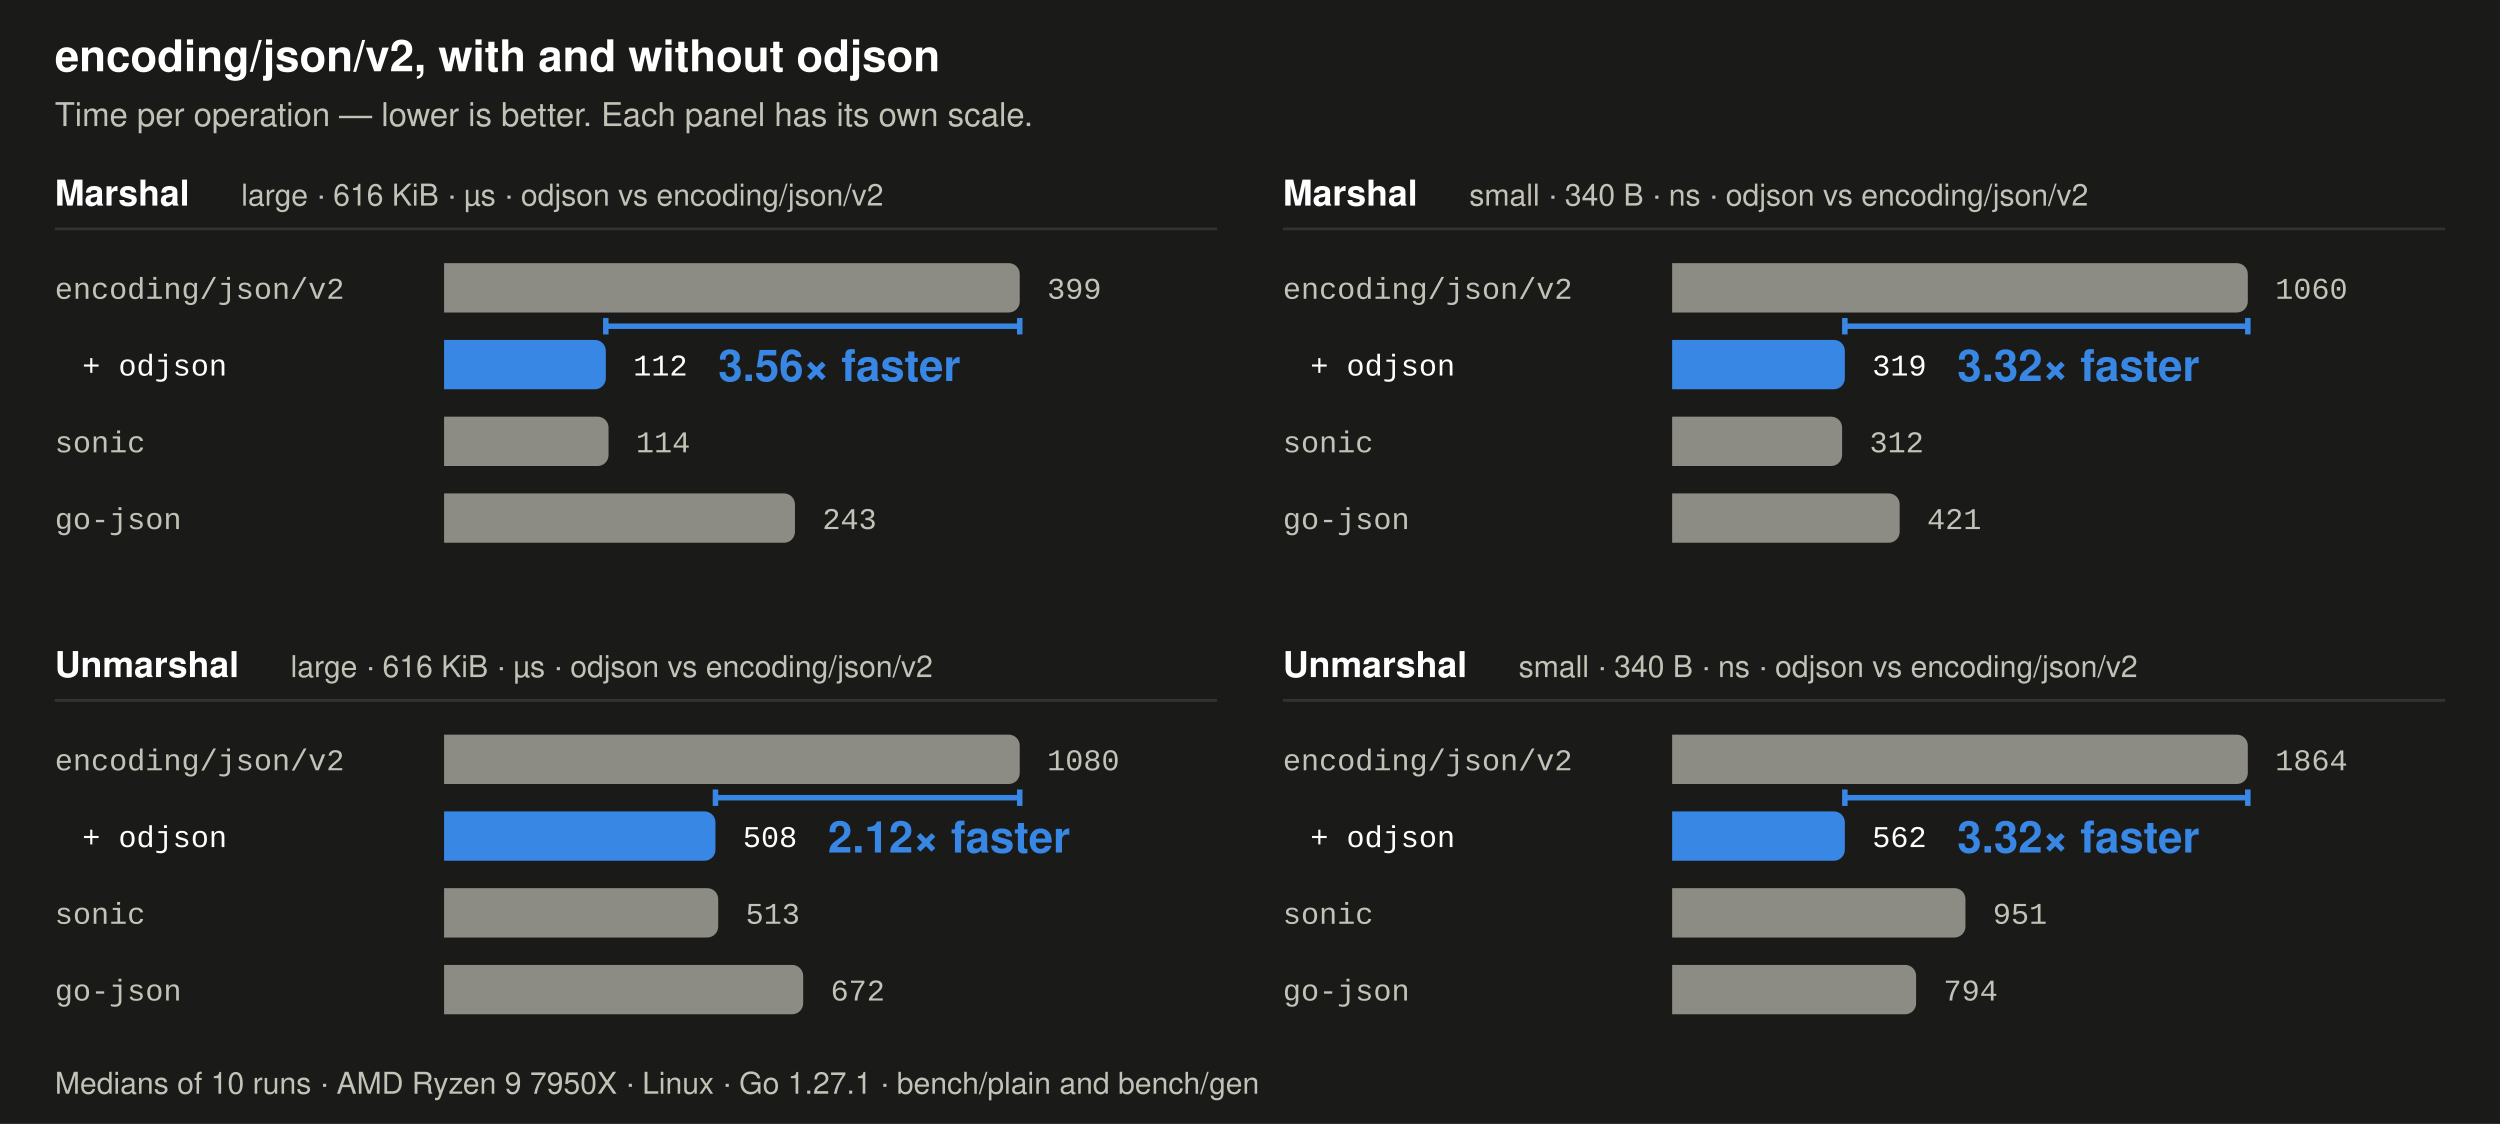
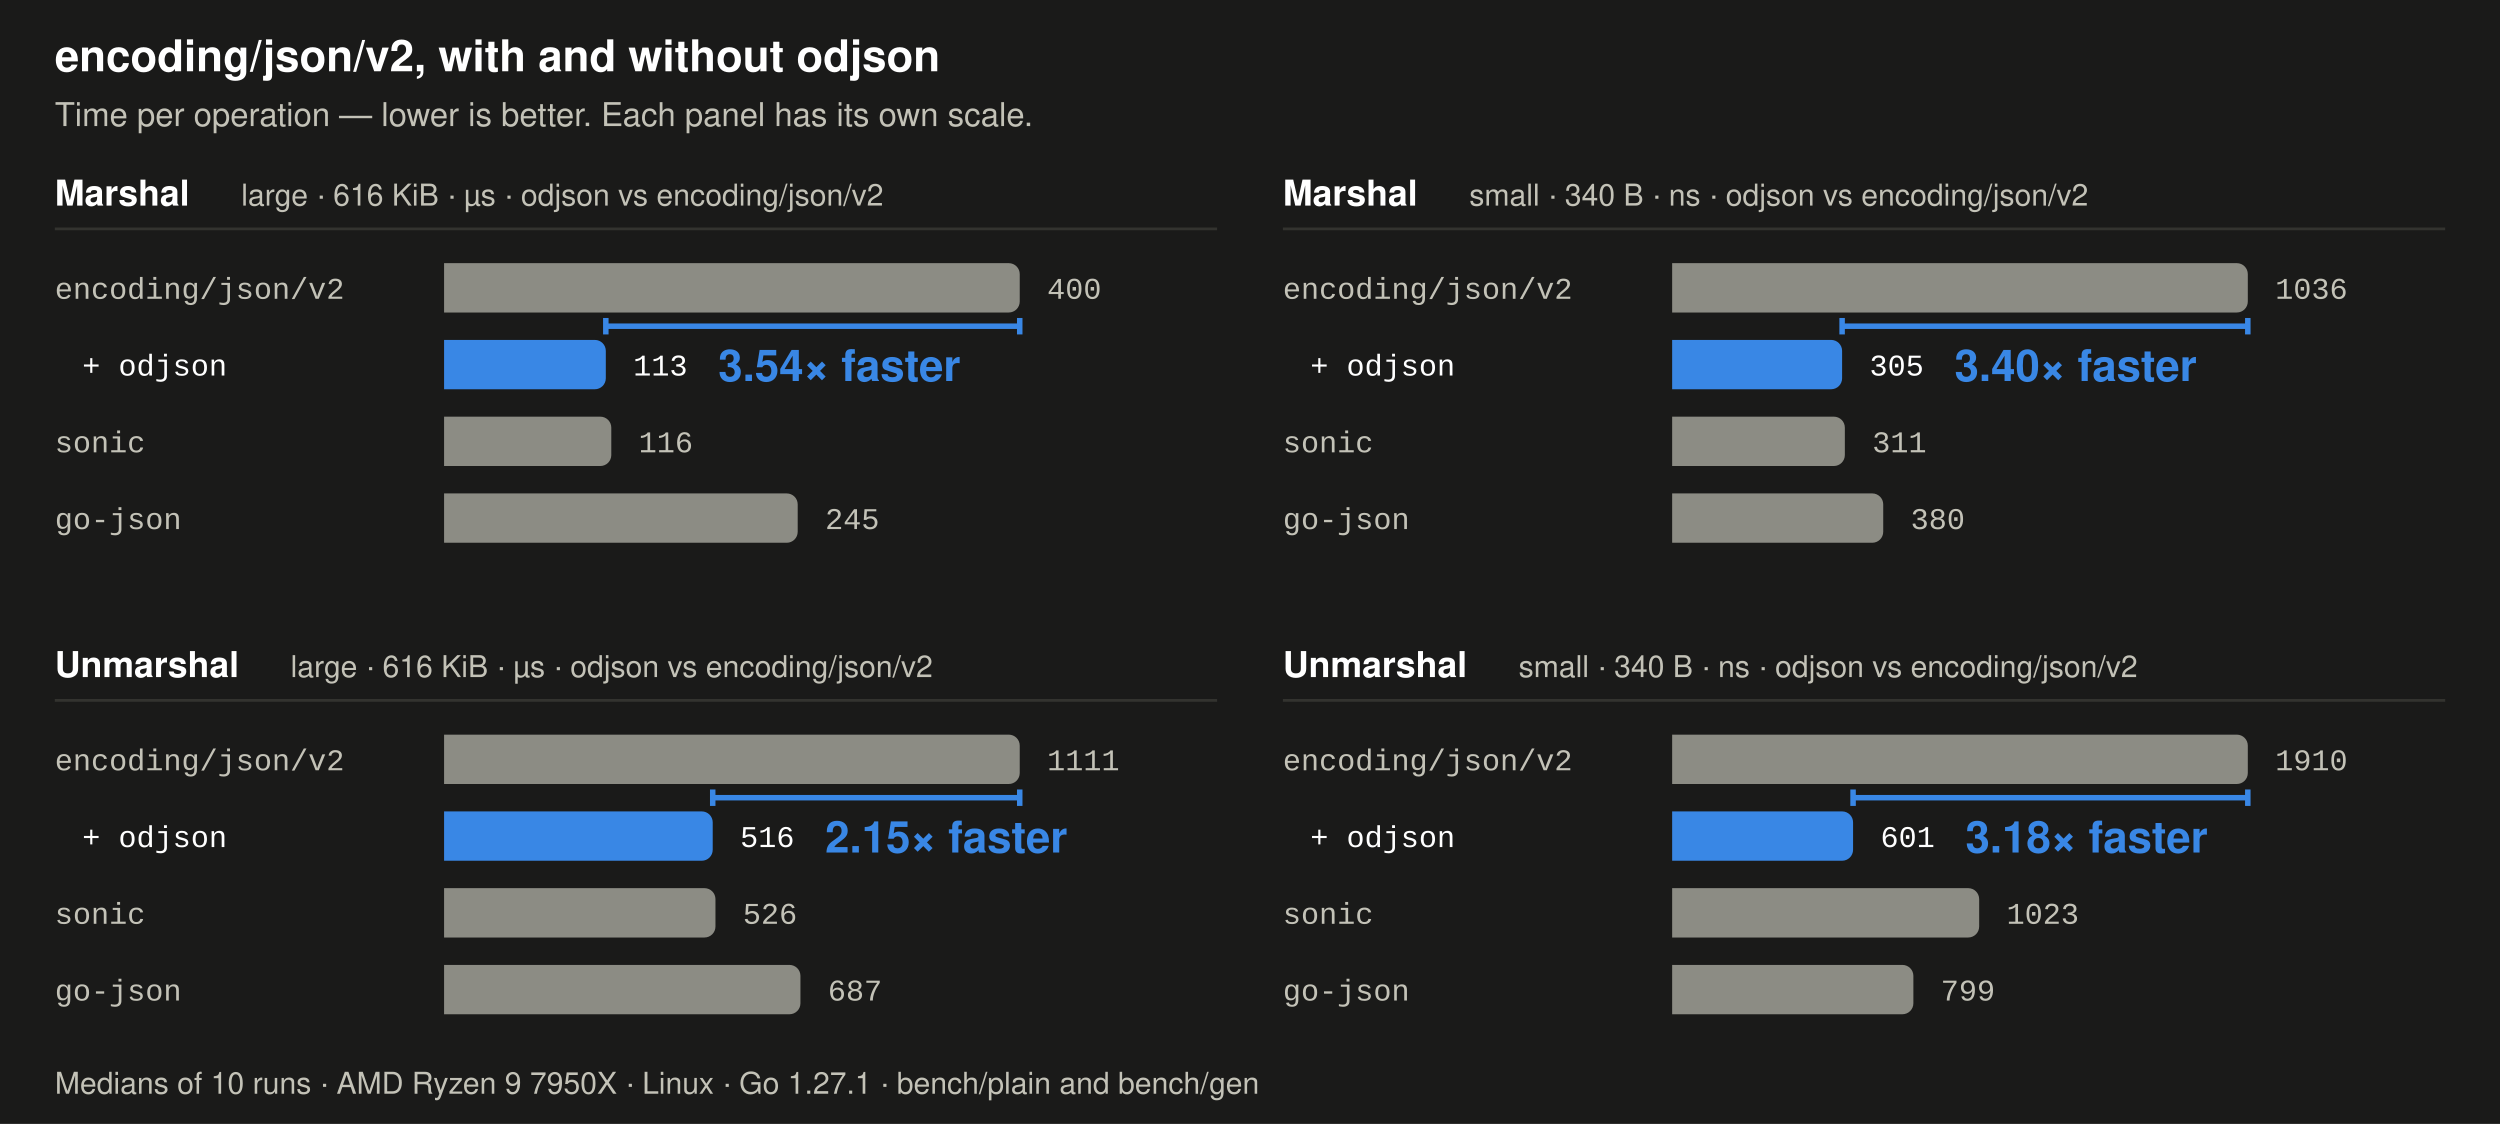
- <svg xmlns="http://www.w3.org/2000/svg" width="912" height="410" viewBox="0 0 912 410" role="img" aria-label="Benchmark comparison, lower is better. Marshal large · 616 KiB: encoding/json/v2 399 µs, + odjson 112 µs, sonic 114 µs, go-json 243 µs. Marshal small · 340 B: encoding/json/v2 1060 ns, + odjson 319 ns, sonic 312 ns, go-json 421 ns. Unmarshal large · 616 KiB: encoding/json/v2 1080 µs, + odjson 508 µs, sonic 513 µs, go-json 672 µs. Unmarshal small · 340 B: encoding/json/v2 1864 ns, + odjson 562 ns, sonic 951 ns, go-json 794 ns.">
+ <svg xmlns="http://www.w3.org/2000/svg" width="912" height="410" viewBox="0 0 912 410" role="img" aria-label="Benchmark comparison, lower is better. Marshal large · 616 KiB: encoding/json/v2 400 µs, + odjson 113 µs, sonic 116 µs, go-json 245 µs. Marshal small · 340 B: encoding/json/v2 1036 ns, + odjson 305 ns, sonic 311 ns, go-json 380 ns. Unmarshal large · 616 KiB: encoding/json/v2 1111 µs, + odjson 516 µs, sonic 526 µs, go-json 687 µs. Unmarshal small · 340 B: encoding/json/v2 1910 ns, + odjson 601 ns, sonic 1023 ns, go-json 799 ns.">
  <style>
text{font-family:-apple-system,BlinkMacSystemFont,"Segoe UI",Helvetica,Arial,sans-serif}
.mono{font-family:ui-monospace,SFMono-Regular,Menlo,Consolas,"Liberation Mono",monospace}
.t1{fill:#ffffff}.t2{fill:#c3c2b7}
</style>
  <rect width="912" height="410" fill="#1a1a19" />
  <text class="t1" x="20" y="26" font-size="16" font-weight="600">encoding/json/v2, with and without odjson</text>
  <text class="t2" x="20" y="46" font-size="12">Time per operation — lower is better. Each panel has its own scale.</text>
  <text class="t1" x="20" y="75" font-size="13" font-weight="600">Marshal</text>
  <text class="t2" x="88" y="75" font-size="11">large · 616 KiB · µs · odjson vs encoding/json/v2</text>
  <rect x="20" y="83" width="424" height="1" fill="#33332f" />
  <text class="mono t2" x="20" y="109" font-size="11">encoding/json/v2</text>
  <path d="M162 96 h206 a4 4 0 0 1 4 4 v10 a4 4 0 0 1 -4 4 h-206 z" fill="#8c8c84" />
-   <text class="mono t2" x="382" y="109" font-size="11">399</text>
+   <text class="mono t2" x="382" y="109" font-size="11">400</text>
  <text class="mono t1" x="30" y="137" font-size="11">+ odjson</text>
  <path d="M162 124 h55 a4 4 0 0 1 4 4 v10 a4 4 0 0 1 -4 4 h-55 z" fill="#3987e5" />
-   <text class="mono t1" x="231" y="137" font-size="11">112</text>
+   <text class="mono t1" x="231" y="137" font-size="11">113</text>
  <path d="M221 116 v6 m0 -3 H372 m0 -3 v6" stroke="#3987e5" stroke-width="2" fill="none" />
-   <text x="262" y="139" font-size="16" font-weight="700" fill="#3987e5">3.56× faster</text>
+   <text x="262" y="139" font-size="16" font-weight="700" fill="#3987e5">3.54× faster</text>
  <text class="mono t2" x="20" y="165" font-size="11">sonic</text>
-   <path d="M162 152 h56 a4 4 0 0 1 4 4 v10 a4 4 0 0 1 -4 4 h-56 z" fill="#8c8c84" />
-   <text class="mono t2" x="232" y="165" font-size="11">114</text>
+   <path d="M162 152 h57 a4 4 0 0 1 4 4 v10 a4 4 0 0 1 -4 4 h-57 z" fill="#8c8c84" />
+   <text class="mono t2" x="233" y="165" font-size="11">116</text>
  <text class="mono t2" x="20" y="193" font-size="11">go-json</text>
-   <path d="M162 180 h124 a4 4 0 0 1 4 4 v10 a4 4 0 0 1 -4 4 h-124 z" fill="#8c8c84" />
-   <text class="mono t2" x="300" y="193" font-size="11">243</text>
+   <path d="M162 180 h125 a4 4 0 0 1 4 4 v10 a4 4 0 0 1 -4 4 h-125 z" fill="#8c8c84" />
+   <text class="mono t2" x="301" y="193" font-size="11">245</text>
  <text class="t1" x="468" y="75" font-size="13" font-weight="600">Marshal</text>
  <text class="t2" x="536" y="75" font-size="11">small · 340 B · ns · odjson vs encoding/json/v2</text>
  <rect x="468" y="83" width="424" height="1" fill="#33332f" />
  <text class="mono t2" x="468" y="109" font-size="11">encoding/json/v2</text>
  <path d="M610 96 h206 a4 4 0 0 1 4 4 v10 a4 4 0 0 1 -4 4 h-206 z" fill="#8c8c84" />
-   <text class="mono t2" x="830" y="109" font-size="11">1060</text>
+   <text class="mono t2" x="830" y="109" font-size="11">1036</text>
  <text class="mono t1" x="478" y="137" font-size="11">+ odjson</text>
-   <path d="M610 124 h59 a4 4 0 0 1 4 4 v10 a4 4 0 0 1 -4 4 h-59 z" fill="#3987e5" />
-   <text class="mono t1" x="683" y="137" font-size="11">319</text>
-   <path d="M673 116 v6 m0 -3 H820 m0 -3 v6" stroke="#3987e5" stroke-width="2" fill="none" />
-   <text x="714" y="139" font-size="16" font-weight="700" fill="#3987e5">3.32× faster</text>
+   <path d="M610 124 h58 a4 4 0 0 1 4 4 v10 a4 4 0 0 1 -4 4 h-58 z" fill="#3987e5" />
+   <text class="mono t1" x="682" y="137" font-size="11">305</text>
+   <path d="M672 116 v6 m0 -3 H820 m0 -3 v6" stroke="#3987e5" stroke-width="2" fill="none" />
+   <text x="713" y="139" font-size="16" font-weight="700" fill="#3987e5">3.40× faster</text>
  <text class="mono t2" x="468" y="165" font-size="11">sonic</text>
-   <path d="M610 152 h58 a4 4 0 0 1 4 4 v10 a4 4 0 0 1 -4 4 h-58 z" fill="#8c8c84" />
-   <text class="mono t2" x="682" y="165" font-size="11">312</text>
+   <path d="M610 152 h59 a4 4 0 0 1 4 4 v10 a4 4 0 0 1 -4 4 h-59 z" fill="#8c8c84" />
+   <text class="mono t2" x="683" y="165" font-size="11">311</text>
  <text class="mono t2" x="468" y="193" font-size="11">go-json</text>
-   <path d="M610 180 h79 a4 4 0 0 1 4 4 v10 a4 4 0 0 1 -4 4 h-79 z" fill="#8c8c84" />
-   <text class="mono t2" x="703" y="193" font-size="11">421</text>
+   <path d="M610 180 h73 a4 4 0 0 1 4 4 v10 a4 4 0 0 1 -4 4 h-73 z" fill="#8c8c84" />
+   <text class="mono t2" x="697" y="193" font-size="11">380</text>
  <text class="t1" x="20" y="247" font-size="13" font-weight="600">Unmarshal</text>
  <text class="t2" x="106" y="247" font-size="11">large · 616 KiB · µs · odjson vs encoding/json/v2</text>
  <rect x="20" y="255" width="424" height="1" fill="#33332f" />
  <text class="mono t2" x="20" y="281" font-size="11">encoding/json/v2</text>
  <path d="M162 268 h206 a4 4 0 0 1 4 4 v10 a4 4 0 0 1 -4 4 h-206 z" fill="#8c8c84" />
-   <text class="mono t2" x="382" y="281" font-size="11">1080</text>
+   <text class="mono t2" x="382" y="281" font-size="11">1111</text>
  <text class="mono t1" x="30" y="309" font-size="11">+ odjson</text>
-   <path d="M162 296 h95 a4 4 0 0 1 4 4 v10 a4 4 0 0 1 -4 4 h-95 z" fill="#3987e5" />
-   <text class="mono t1" x="271" y="309" font-size="11">508</text>
-   <path d="M261 288 v6 m0 -3 H372 m0 -3 v6" stroke="#3987e5" stroke-width="2" fill="none" />
-   <text x="302" y="311" font-size="16" font-weight="700" fill="#3987e5">2.12× faster</text>
+   <path d="M162 296 h94 a4 4 0 0 1 4 4 v10 a4 4 0 0 1 -4 4 h-94 z" fill="#3987e5" />
+   <text class="mono t1" x="270" y="309" font-size="11">516</text>
+   <path d="M260 288 v6 m0 -3 H372 m0 -3 v6" stroke="#3987e5" stroke-width="2" fill="none" />
+   <text x="301" y="311" font-size="16" font-weight="700" fill="#3987e5">2.15× faster</text>
  <text class="mono t2" x="20" y="337" font-size="11">sonic</text>
-   <path d="M162 324 h96 a4 4 0 0 1 4 4 v10 a4 4 0 0 1 -4 4 h-96 z" fill="#8c8c84" />
-   <text class="mono t2" x="272" y="337" font-size="11">513</text>
+   <path d="M162 324 h95 a4 4 0 0 1 4 4 v10 a4 4 0 0 1 -4 4 h-95 z" fill="#8c8c84" />
+   <text class="mono t2" x="271" y="337" font-size="11">526</text>
  <text class="mono t2" x="20" y="365" font-size="11">go-json</text>
-   <path d="M162 352 h127 a4 4 0 0 1 4 4 v10 a4 4 0 0 1 -4 4 h-127 z" fill="#8c8c84" />
-   <text class="mono t2" x="303" y="365" font-size="11">672</text>
+   <path d="M162 352 h126 a4 4 0 0 1 4 4 v10 a4 4 0 0 1 -4 4 h-126 z" fill="#8c8c84" />
+   <text class="mono t2" x="302" y="365" font-size="11">687</text>
  <text class="t1" x="468" y="247" font-size="13" font-weight="600">Unmarshal</text>
  <text class="t2" x="554" y="247" font-size="11">small · 340 B · ns · odjson vs encoding/json/v2</text>
  <rect x="468" y="255" width="424" height="1" fill="#33332f" />
  <text class="mono t2" x="468" y="281" font-size="11">encoding/json/v2</text>
  <path d="M610 268 h206 a4 4 0 0 1 4 4 v10 a4 4 0 0 1 -4 4 h-206 z" fill="#8c8c84" />
-   <text class="mono t2" x="830" y="281" font-size="11">1864</text>
+   <text class="mono t2" x="830" y="281" font-size="11">1910</text>
  <text class="mono t1" x="478" y="309" font-size="11">+ odjson</text>
-   <path d="M610 296 h59 a4 4 0 0 1 4 4 v10 a4 4 0 0 1 -4 4 h-59 z" fill="#3987e5" />
-   <text class="mono t1" x="683" y="309" font-size="11">562</text>
-   <path d="M673 288 v6 m0 -3 H820 m0 -3 v6" stroke="#3987e5" stroke-width="2" fill="none" />
-   <text x="714" y="311" font-size="16" font-weight="700" fill="#3987e5">3.32× faster</text>
+   <path d="M610 296 h62 a4 4 0 0 1 4 4 v10 a4 4 0 0 1 -4 4 h-62 z" fill="#3987e5" />
+   <text class="mono t1" x="686" y="309" font-size="11">601</text>
+   <path d="M676 288 v6 m0 -3 H820 m0 -3 v6" stroke="#3987e5" stroke-width="2" fill="none" />
+   <text x="717" y="311" font-size="16" font-weight="700" fill="#3987e5">3.18× faster</text>
  <text class="mono t2" x="468" y="337" font-size="11">sonic</text>
-   <path d="M610 324 h103 a4 4 0 0 1 4 4 v10 a4 4 0 0 1 -4 4 h-103 z" fill="#8c8c84" />
-   <text class="mono t2" x="727" y="337" font-size="11">951</text>
+   <path d="M610 324 h108 a4 4 0 0 1 4 4 v10 a4 4 0 0 1 -4 4 h-108 z" fill="#8c8c84" />
+   <text class="mono t2" x="732" y="337" font-size="11">1023</text>
  <text class="mono t2" x="468" y="365" font-size="11">go-json</text>
-   <path d="M610 352 h85 a4 4 0 0 1 4 4 v10 a4 4 0 0 1 -4 4 h-85 z" fill="#8c8c84" />
-   <text class="mono t2" x="709" y="365" font-size="11">794</text>
+   <path d="M610 352 h84 a4 4 0 0 1 4 4 v10 a4 4 0 0 1 -4 4 h-84 z" fill="#8c8c84" />
+   <text class="mono t2" x="708" y="365" font-size="11">799</text>
  <text class="t2" x="20" y="399" font-size="11">Medians of 10 runs · AMD Ryzen 9 7950X · Linux · Go 1.27.1 · bench/plain and bench/gen</text>
</svg>
